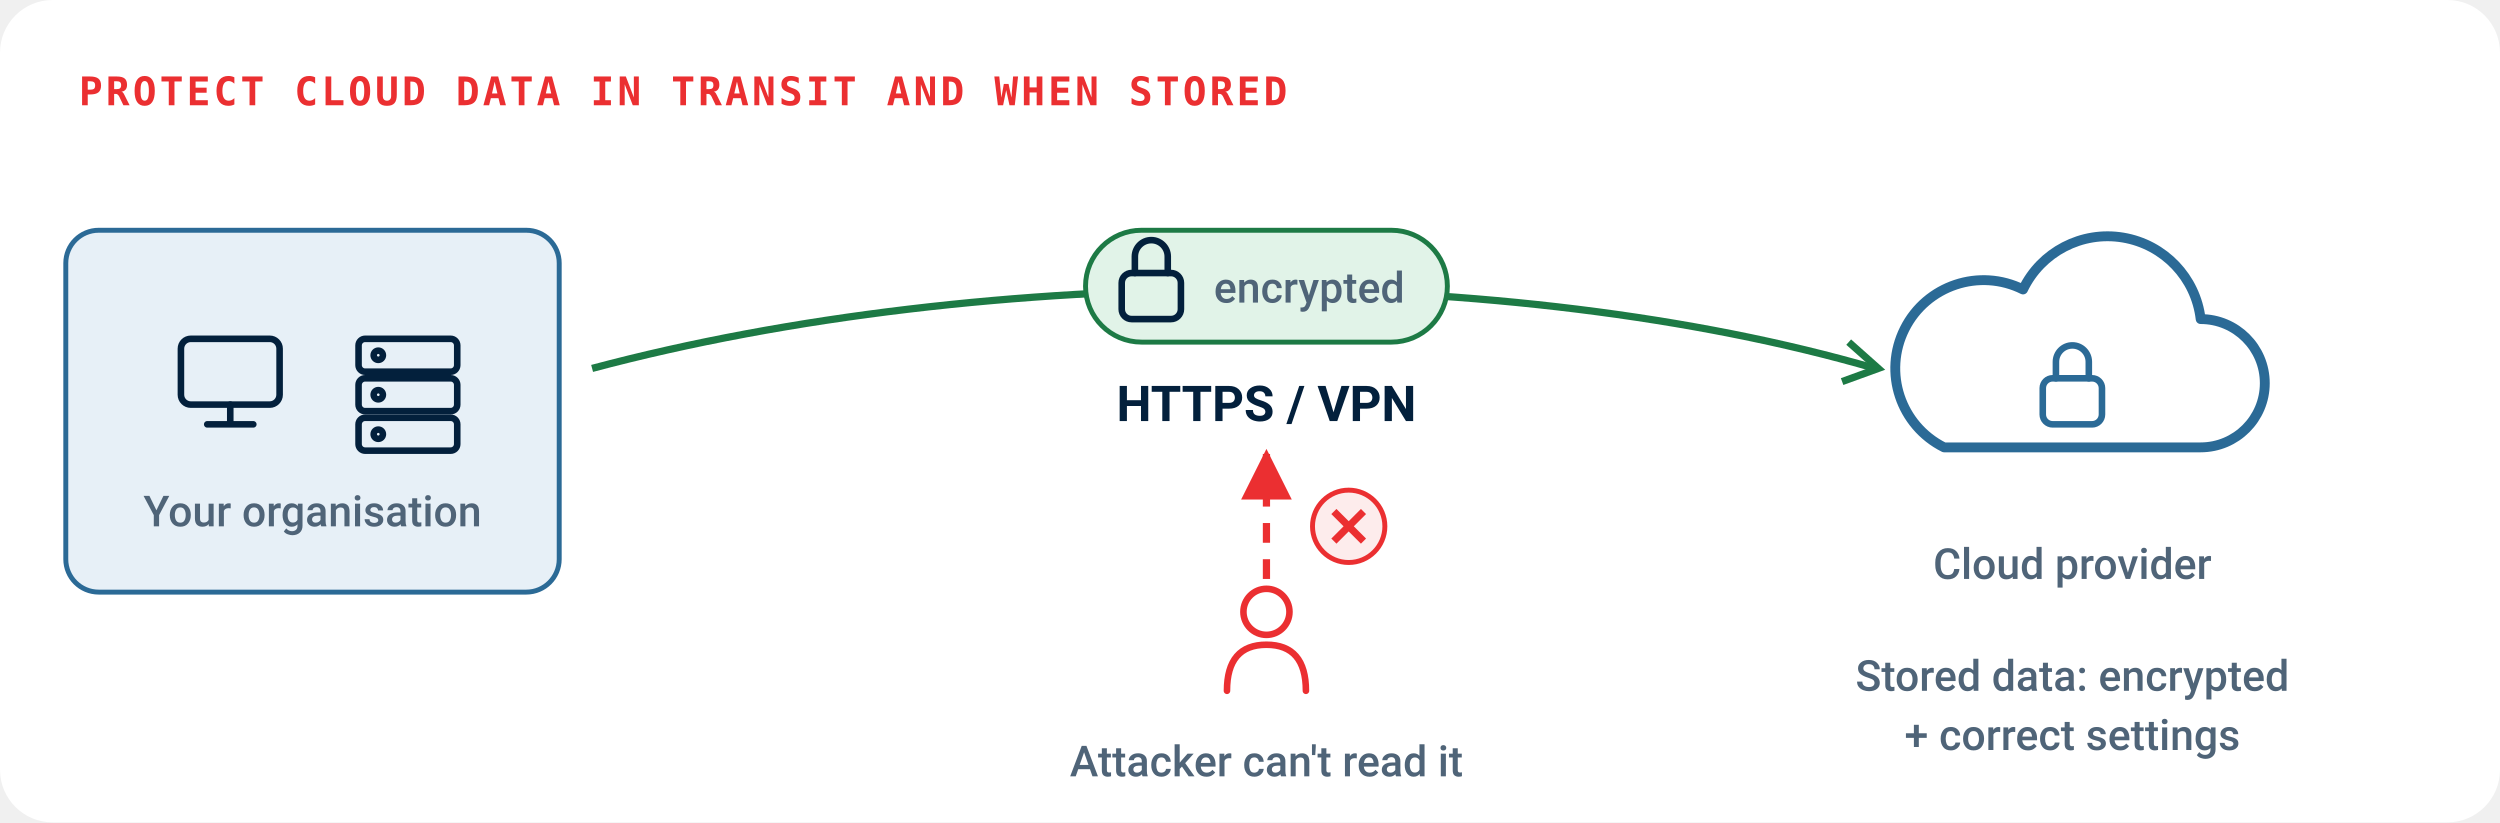
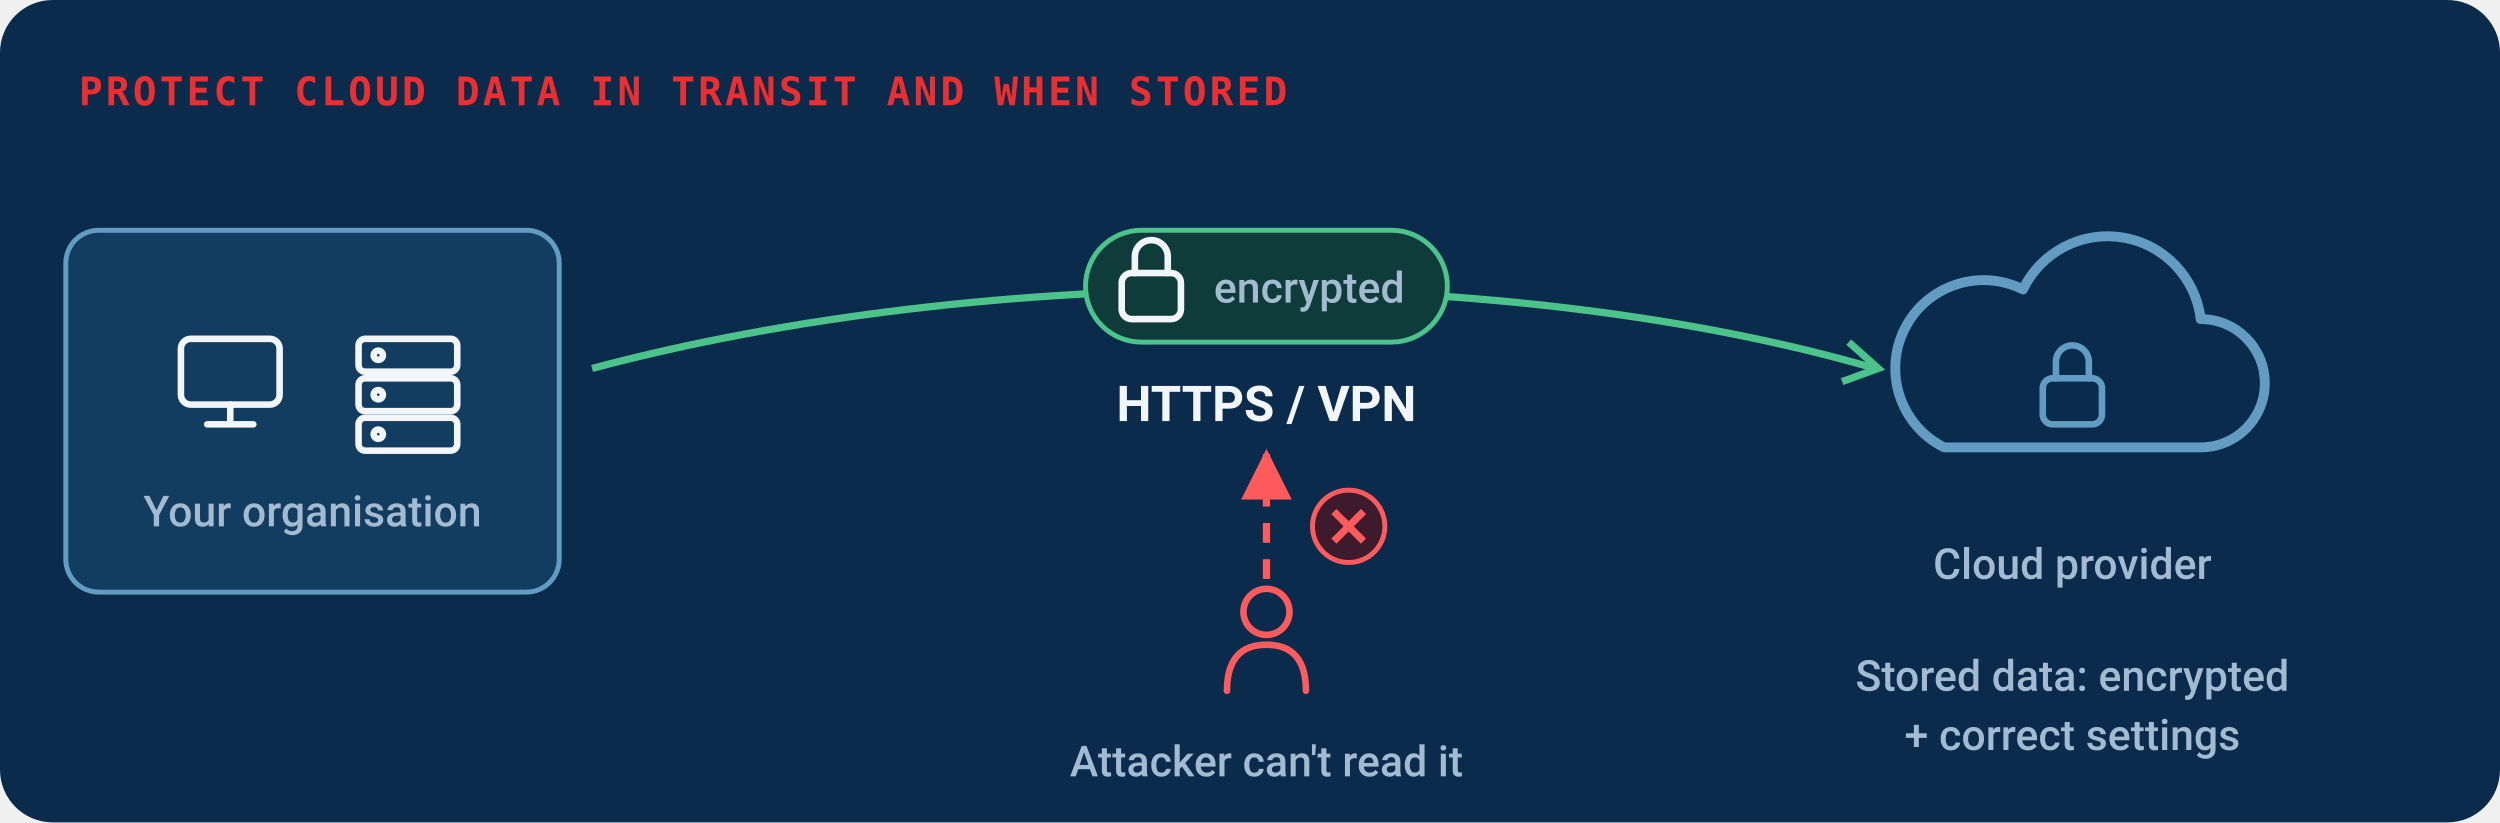
<svg xmlns="http://www.w3.org/2000/svg" viewBox="0 0 760 250" width="760" height="250" role="img" aria-labelledby="t d">
  <style>
- .bg{fill:#ffffff}
- .t{font:600 15px system-ui,-apple-system,'Segoe UI',Roboto,sans-serif;fill:#03203c}
- .tb{font:700 17px system-ui,-apple-system,'Segoe UI',Roboto,sans-serif;fill:#03203c}
- .s{font:500 13px system-ui,-apple-system,'Segoe UI',Roboto,sans-serif;fill:#4f6478}
- .m{font:600 13px ui-monospace,Menlo,Consolas,monospace;fill:#03203c}
+ .bg{fill:#0a2b4b}
+ .t{font:600 15px system-ui,-apple-system,'Segoe UI',Roboto,sans-serif;fill:#f2f6fa}
+ .tb{font:700 17px system-ui,-apple-system,'Segoe UI',Roboto,sans-serif;fill:#f2f6fa}
+ .s{font:500 13px system-ui,-apple-system,'Segoe UI',Roboto,sans-serif;fill:#a3bbd0}
+ .m{font:600 13px ui-monospace,Menlo,Consolas,monospace;fill:#f2f6fa}
.h{font:700 12px ui-monospace,Menlo,Consolas,monospace;fill:#eb2f31;letter-spacing:.08em}
.w{fill:#ffffff}
- .box{fill:#f5f8fb;stroke:#b9cad8;stroke-width:1.5}
- .acc{fill:#e7f0f7;stroke:#2b6a96;stroke-width:1.5}
- .bad{fill:#fdecec;stroke:#eb2f31;stroke-width:1.5}
- .good{fill:#e1f3e8;stroke:#1d7a45;stroke-width:1.5}
- .amb{fill:#fbf0dc;stroke:#a8650a;stroke-width:1.5}
- .dim{fill:#eef3f7;stroke:#cddbe7;stroke-width:1.5}
- .solid-acc{fill:#2b6a96}.solid-bad{fill:#eb2f31}.solid-good{fill:#1d7a45}.solid-amb{fill:#a8650a}.solid-ink{fill:#03203c}
- .ln{stroke:#4f6478;stroke-width:2;fill:none}
- .ln-acc{stroke:#2b6a96;stroke-width:2.2;fill:none}
- .ln-bad{stroke:#eb2f31;stroke-width:2.2;fill:none}
- .ln-good{stroke:#1d7a45;stroke-width:2.2;fill:none}
+ .box{fill:#0f3557;stroke:#2c5a80;stroke-width:1.5}
+ .acc{fill:#123c60;stroke:#629cc3;stroke-width:1.5}
+ .bad{fill:#3d1a2c;stroke:#ff5a5c;stroke-width:1.5}
+ .good{fill:#0f3b3a;stroke:#4cc38a;stroke-width:1.5}
+ .amb{fill:#33301f;stroke:#f2b544;stroke-width:1.5}
+ .dim{fill:#0c3052;stroke:#24496b;stroke-width:1.5}
+ .solid-acc{fill:#629cc3}.solid-bad{fill:#eb2f31}.solid-good{fill:#2f9a5f}.solid-amb{fill:#c98f22}.solid-ink{fill:#f2f6fa}
+ .ln{stroke:#a3bbd0;stroke-width:2;fill:none}
+ .ln-acc{stroke:#629cc3;stroke-width:2.2;fill:none}
+ .ln-bad{stroke:#ff5a5c;stroke-width:2.2;fill:none}
+ .ln-good{stroke:#4cc38a;stroke-width:2.2;fill:none}
.dash{stroke-dasharray:6 5}
- .tx-acc{fill:#2b6a96}.tx-bad{fill:#d4282a}.tx-good{fill:#1d7a45}.tx-amb{fill:#a8650a}
- .ic{fill:none;stroke:#03203c;stroke-width:2;stroke-linecap:round;stroke-linejoin:round}
- .ic-bad{fill:none;stroke:#eb2f31;stroke-width:2;stroke-linecap:round;stroke-linejoin:round}
- .ic-acc{fill:none;stroke:#2b6a96;stroke-width:2;stroke-linecap:round;stroke-linejoin:round}
- .mk-ln{fill:#4f6478}.mk-acc{fill:#2b6a96}.mk-bad{fill:#eb2f31}.mk-good{fill:#1d7a45}
+ .tx-acc{fill:#629cc3}.tx-bad{fill:#ff5a5c}.tx-good{fill:#4cc38a}.tx-amb{fill:#f2b544}
+ .ic{fill:none;stroke:#f2f6fa;stroke-width:2;stroke-linecap:round;stroke-linejoin:round}
+ .ic-bad{fill:none;stroke:#ff5a5c;stroke-width:2;stroke-linecap:round;stroke-linejoin:round}
+ .ic-acc{fill:none;stroke:#629cc3;stroke-width:2;stroke-linecap:round;stroke-linejoin:round}
+ .mk-ln{fill:#a3bbd0}.mk-acc{fill:#629cc3}.mk-bad{fill:#ff5a5c}.mk-good{fill:#4cc38a}
</style>
  <defs>
    <marker id="a-ln" viewBox="0 0 10 10" refX="9" refY="5" markerWidth="7" markerHeight="7" orient="auto-start-reverse">
      <path d="M0 0 10 5 0 10z" class="mk-ln" />
    </marker>
    <marker id="a-acc" viewBox="0 0 10 10" refX="9" refY="5" markerWidth="7" markerHeight="7" orient="auto-start-reverse">
      <path d="M0 0 10 5 0 10z" class="mk-acc" />
    </marker>
    <marker id="a-bad" viewBox="0 0 10 10" refX="9" refY="5" markerWidth="7" markerHeight="7" orient="auto-start-reverse">
      <path d="M0 0 10 5 0 10z" class="mk-bad" />
    </marker>
    <marker id="a-good" viewBox="0 0 10 10" refX="9" refY="5" markerWidth="7" markerHeight="7" orient="auto-start-reverse">
      <path d="M0 0 10 5 0 10z" class="mk-good" />
    </marker>
  </defs>
  <rect class="bg" width="760" height="250" rx="16" />
  <text x="24" y="32" class="h" text-anchor="start">PROTECT CLOUD DATA IN TRANSIT AND WHEN STORED</text>
  <rect x="20" y="70" width="150" height="110" rx="10" class="acc" />
  <rect x="55" y="103" width="30" height="20" rx="3" class="ic" />
  <path d="M63 129 h14 M70 123 v6" class="ic" />
  <rect x="109" y="103" width="30" height="10" rx="2" class="ic" />
  <circle cx="115" cy="108" r="1.4" class="ic" />
  <rect x="109" y="115" width="30" height="10" rx="2" class="ic" />
  <circle cx="115" cy="120" r="1.4" class="ic" />
  <rect x="109" y="127" width="30" height="10" rx="2" class="ic" />
  <circle cx="115" cy="132" r="1.4" class="ic" />
  <text x="95" y="160" class="s" text-anchor="middle">Your organisation</text>
  <path transform="translate(630 118) scale(1.5)" d="M-26 12 h52 a13 13 0 0 0 0 -26 a19 19 0 0 0 -36 -6 a13 13 0 0 0 -16 32 z" class="ic-acc" />
  <text x="630" y="176" class="s" text-anchor="middle">Cloud provider</text>
  <rect x="621" y="115" width="18" height="14" rx="3" class="ic-acc" />
  <path d="M625 115 v-5 a5 5 0 0 1 10 0 v5" class="ic-acc" />
  <path d="M180 112 C300 80 460 80 570 112" class="ln-good" />
  <path d="M562 104 l9 8 l-11 4" class="ln-good" />
  <rect x="330" y="70" width="110" height="34" rx="17" class="good" />
  <rect x="341" y="83" width="18" height="14" rx="3" class="ic" />
  <path d="M345 83 v-5 a5 5 0 0 1 10 0 v5" class="ic" />
  <text x="398" y="92" class="s" text-anchor="middle">encrypted</text>
  <text x="385" y="128" class="t" text-anchor="middle">HTTPS / VPN</text>
  <circle cx="385" cy="186" r="7" class="ic-bad" />
  <path d="M373 210 q0 -14 12 -14 q12 0 12 14" class="ic-bad" />
  <text x="385" y="236" class="s" text-anchor="middle">Attacker can't read it</text>
  <path d="M385 176 L385 138" class="ln-bad dash" marker-end="url(#a-bad)" />
  <circle cx="410" cy="160" r="11" class="bad" />
  <path d="M405.5 155.5 l9 9 M414.5 155.5 l-9 9" class="ln-bad" />
  <text x="630" y="210" class="s" text-anchor="middle">Stored data: encrypted</text>
  <text x="630" y="228" class="s" text-anchor="middle">+ correct settings</text>
</svg>
